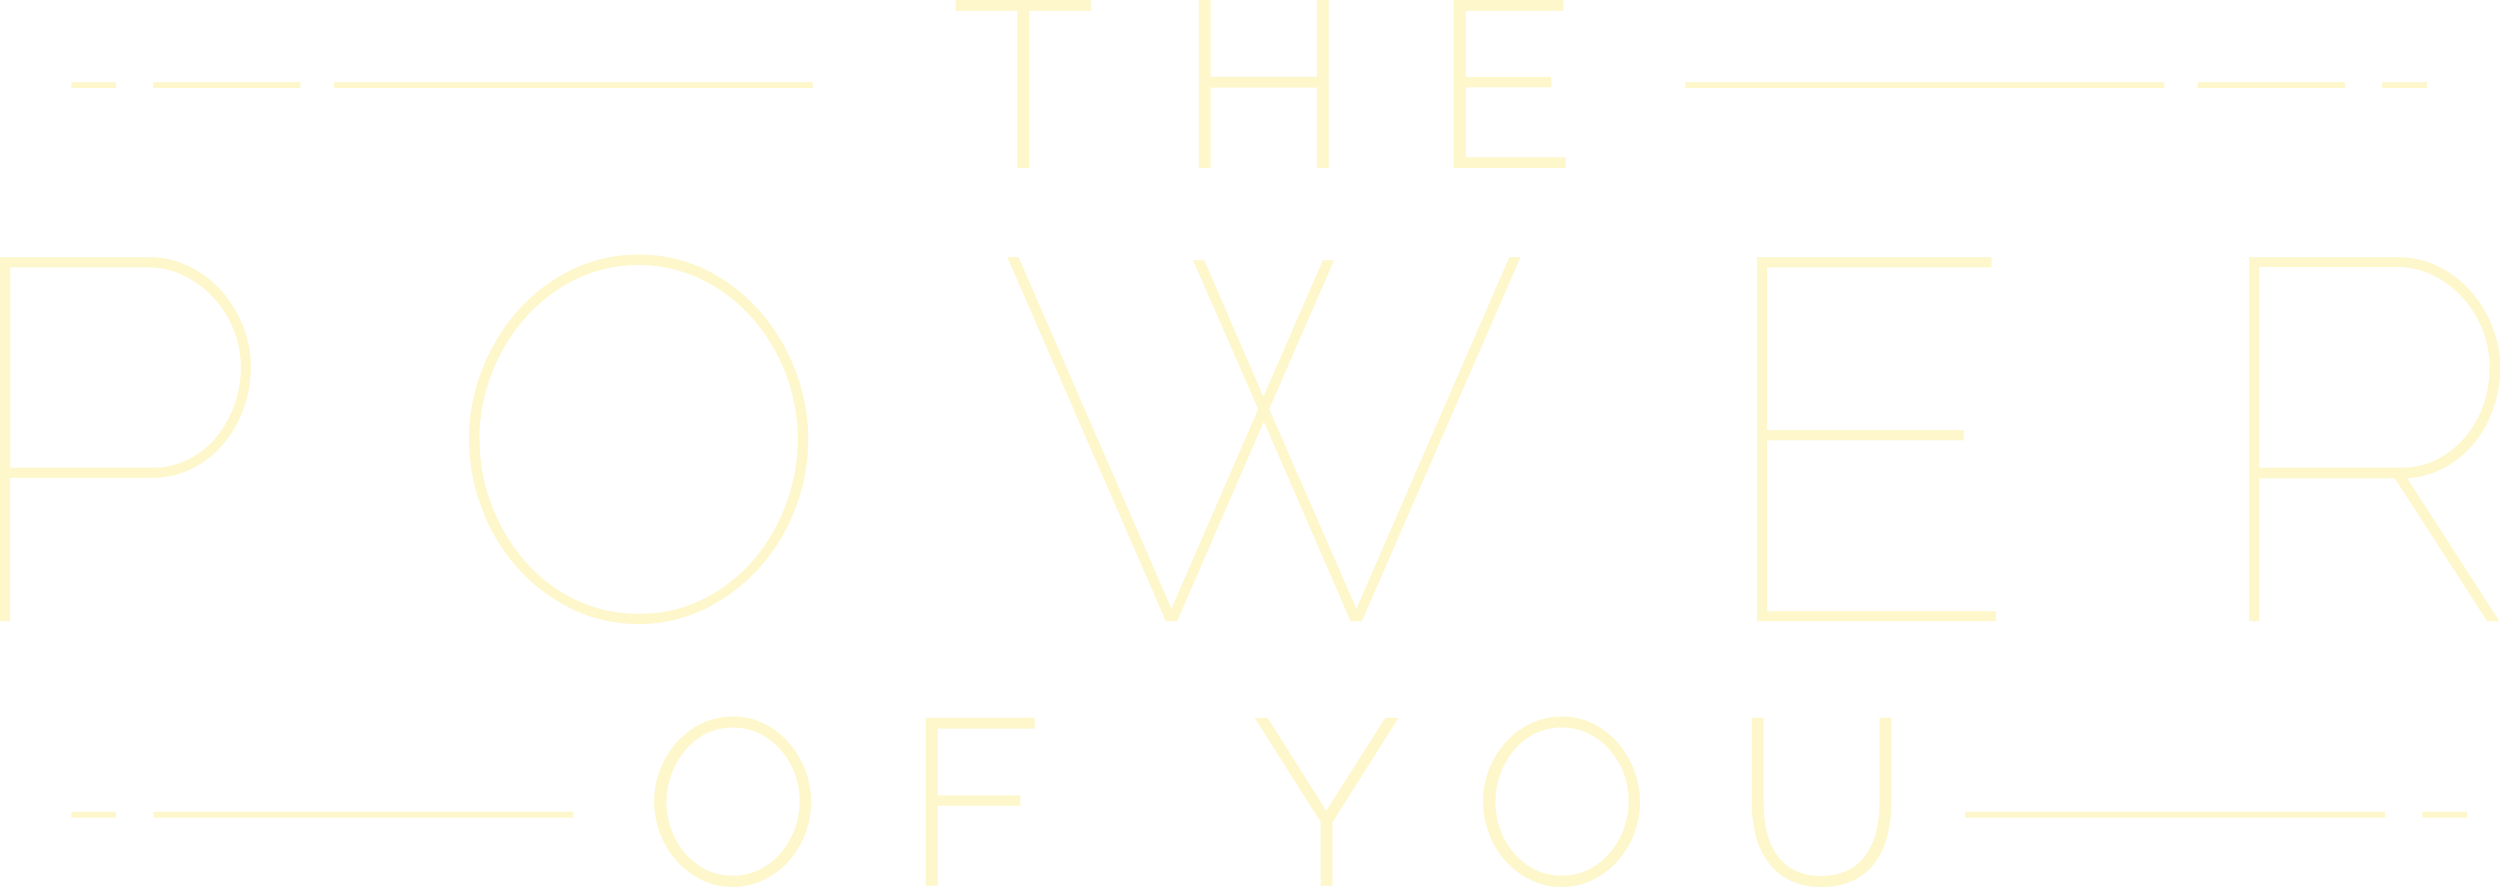
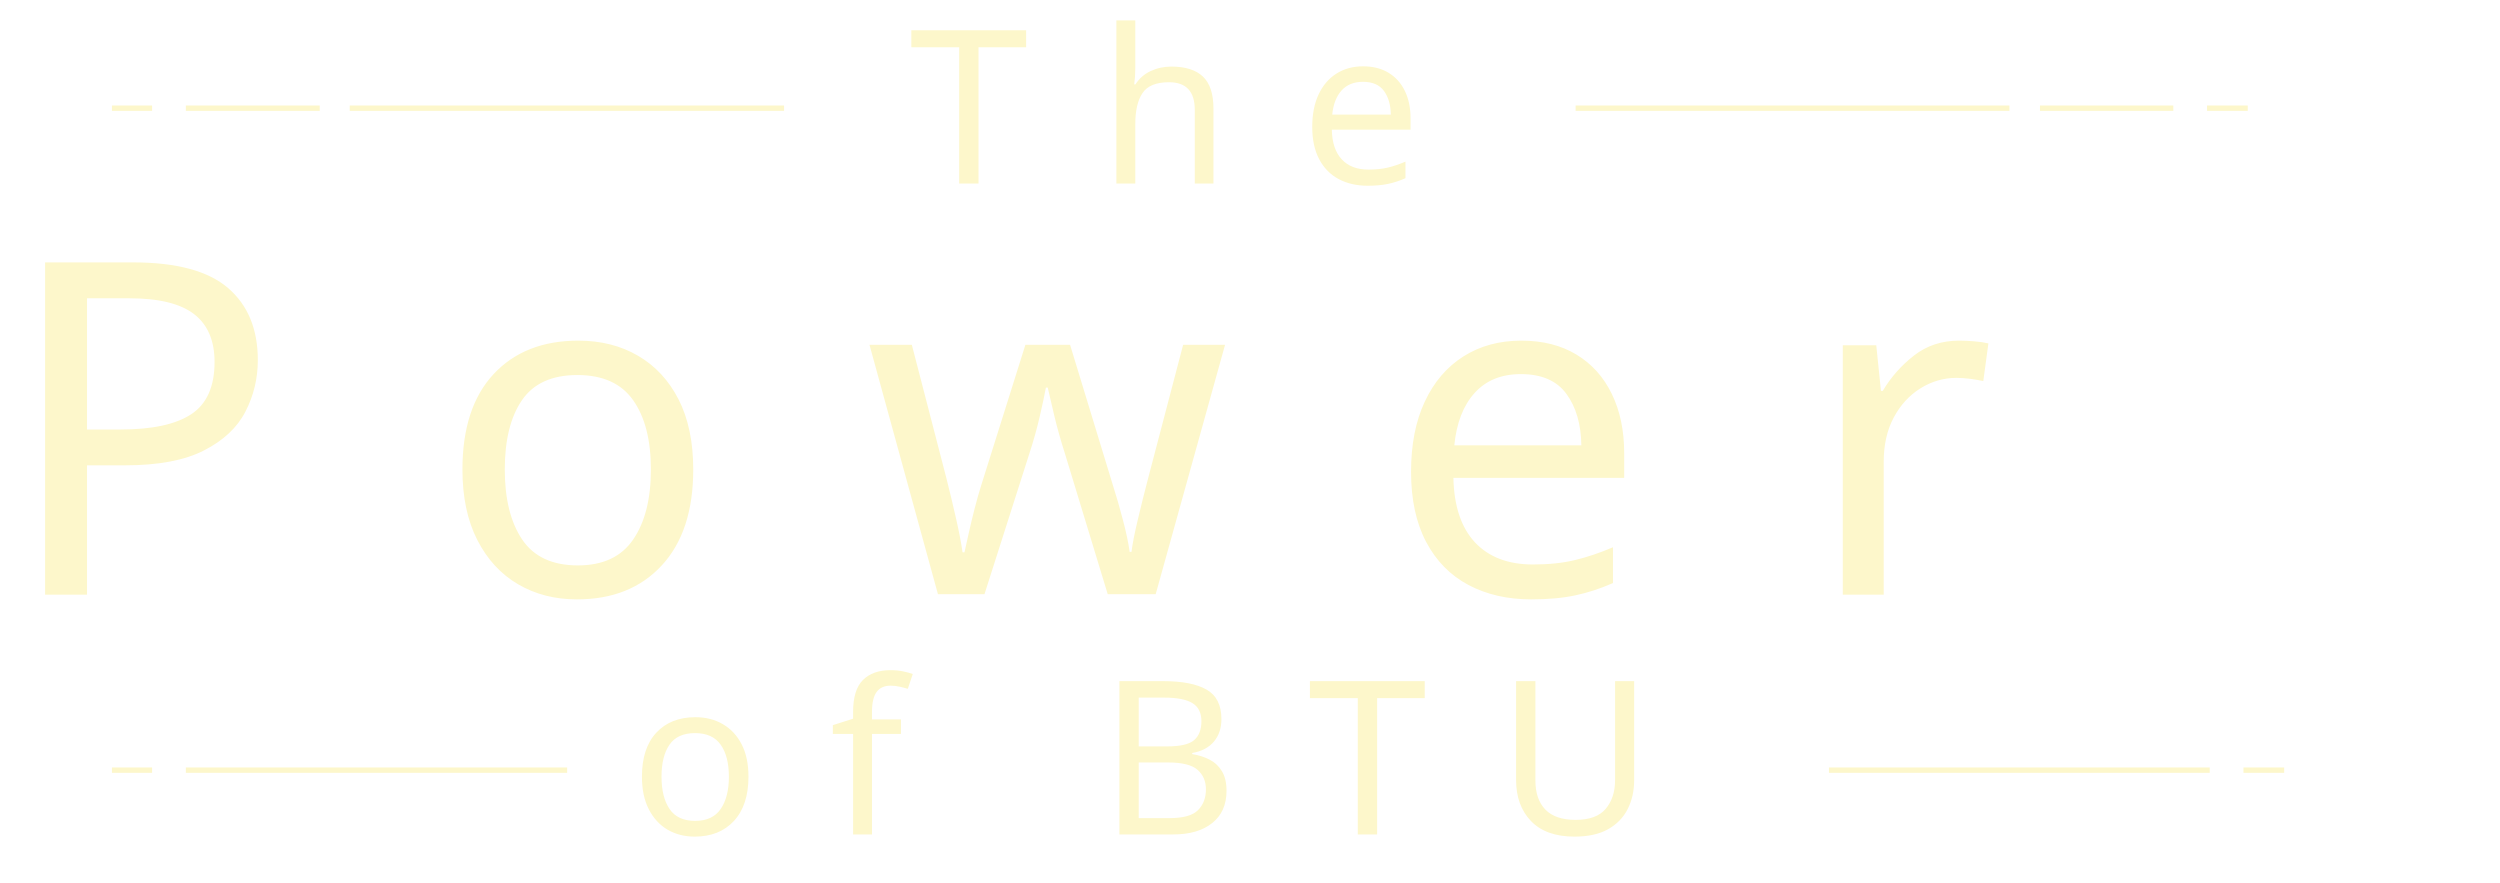
- <svg xmlns="http://www.w3.org/2000/svg" data-name="Layer 1" width="423.32" height="150.19" viewBox="0 0 423.32 150.19">
-   <g data-name="&lt;Group&gt;">
-     <g data-name="&lt;Group&gt;" fill="#fdf7cb">
-       <path d="M0 105.19V43.54h25.11a15.33 15.33 0 0 1 7 1.61 17.76 17.76 0 0 1 5.52 4.26 20.34 20.34 0 0 1 3.61 6 18.65 18.65 0 0 1 1.24 6.78 20.7 20.7 0 0 1-1.22 7 19.18 19.18 0 0 1-3.43 6 17 17 0 0 1-5.3 4.17 14.86 14.86 0 0 1-6.82 1.56h-24v24.27H0zm1.74-26h24a13.37 13.37 0 0 0 6.3-1.48 14.48 14.48 0 0 0 4.74-3.91 18.49 18.49 0 0 0 3-5.47 18.89 18.89 0 0 0 1-6.17 17 17 0 0 0-1.22-6.34 17.78 17.78 0 0 0-3.34-5.33 16.89 16.89 0 0 0-5-3.78 13.43 13.43 0 0 0-6.08-1.43H1.73v34zM108.22 105.67a25.24 25.24 0 0 1-11.69-2.69 30.45 30.45 0 0 1-9.08-7 31.44 31.44 0 0 1-5.91-10 33.11 33.11 0 0 1-2.13-11.59 32.07 32.07 0 0 1 2.22-11.82 33 33 0 0 1 6.08-10 29.26 29.26 0 0 1 9.12-6.91 25.53 25.53 0 0 1 11.39-2.55 25 25 0 0 1 11.64 2.74 29.74 29.74 0 0 1 9.08 7.17 33.12 33.12 0 0 1 5.86 10 32.67 32.67 0 0 1-6.25 33.17 29.74 29.74 0 0 1-9.08 6.86 25.25 25.25 0 0 1-11.25 2.62zm-27-31.28a30.77 30.77 0 0 0 2 11.08 31.62 31.62 0 0 0 5.6 9.47 26.62 26.62 0 0 0 8.52 6.56 24.29 24.29 0 0 0 10.88 2.43 23.72 23.72 0 0 0 11-2.56 27.34 27.34 0 0 0 8.52-6.73 31.4 31.4 0 0 0 5.41-9.45 31.12 31.12 0 0 0-5.78-31.32 27.84 27.84 0 0 0-8.56-6.56 24.67 24.67 0 0 0-21.64.13 27.83 27.83 0 0 0-8.55 6.75 31.64 31.64 0 0 0-7.47 20.2zM202.01 44.06h1.91l10 23.11L224 44.06h1.91l-11 25.2 14.77 33.8 25.89-59.52h1.91l-26.88 61.65h-1.91l-14.68-33.8-14.69 33.8h-1.91l-26.85-61.65h1.91l25.89 59.52 14.68-33.8zM337.99 103.49v1.7H297.5V43.54h39.72v1.74h-38v27.54h33.3v1.74h-33.3v28.93h38.75zM380.83 105.19V43.54h25.11a15.33 15.33 0 0 1 7 1.61 17.76 17.76 0 0 1 5.52 4.26 20.32 20.32 0 0 1 3.61 6 18.66 18.66 0 0 1 1.3 6.82 21.06 21.06 0 0 1-1.15 6.86 18.86 18.86 0 0 1-3.21 5.87 16.89 16.89 0 0 1-5 4.17 15.41 15.41 0 0 1-6.39 1.87l15.6 24.19h-2.08l-15.64-24.2h-22.94v24.2h-1.74zm1.74-26h24a13.12 13.12 0 0 0 6.26-1.48 15.35 15.35 0 0 0 4.73-3.87 17.4 17.4 0 0 0 3-5.43 19.15 19.15 0 0 0 1-6.26 16.94 16.94 0 0 0-1.22-6.34 17.76 17.76 0 0 0-3.34-5.39 16.9 16.9 0 0 0-5-3.78 13.43 13.43 0 0 0-6.08-1.43h-23.36v34z" />
-     </g>
-     <g data-name="&lt;Group&gt;" fill="#fdf7cb">
-       <path d="M184.71 1.85h-10.43v26.62h-2V1.85h-10.46V0h22.89v1.85zM224.99 0v28.47h-2V14.84h-18v13.63h-2V0h2v13h18V0h2zM265.12 26.62v1.84h-19V0h18.6v1.85h-16.5v11.18h14.47v1.76h-14.47v11.83h16.9z" />
-     </g>
-     <g data-name="&lt;Group&gt;" fill="#fdf7cb">
-       <path d="M124.11 150.19a11.77 11.77 0 0 1-5.41-1.24 14 14 0 0 1-4.21-3.25 14.51 14.51 0 0 1-2.73-4.61 15.28 15.28 0 0 1-1-5.33 14.81 14.81 0 0 1 1-5.45 15.24 15.24 0 0 1 2.81-4.61 13.44 13.44 0 0 1 4.23-3.19 12 12 0 0 1 5.29-1.18 11.62 11.62 0 0 1 5.41 1.26 13.72 13.72 0 0 1 4.19 3.31 15.29 15.29 0 0 1 2.71 4.63 15.07 15.07 0 0 1-2.87 15.31 13.64 13.64 0 0 1-4.21 3.17 11.86 11.86 0 0 1-5.21 1.18zm-11.26-14.43a13.69 13.69 0 0 0 .82 4.71 12.72 12.72 0 0 0 2.33 4 11.52 11.52 0 0 0 3.57 2.79 9.94 9.94 0 0 0 4.55 1 9.83 9.83 0 0 0 4.63-1.08 11.52 11.52 0 0 0 3.55-2.87 13.17 13.17 0 0 0 2.29-4 13.51 13.51 0 0 0 0-9.28 13 13 0 0 0-2.35-4 11.51 11.51 0 0 0-3.57-2.79 10.41 10.41 0 0 0-9.16 0 11.23 11.23 0 0 0-3.59 2.95 13.75 13.75 0 0 0-3.07 8.57zM156.74 150v-28.47h18.48v1.84h-16.43v11.3h14v1.76h-14v13.55h-2zM214.63 121.53l9.94 15.75 10-15.75h2.25l-11.2 17.72v10.74h-2v-10.8l-11.18-17.64h2.25zM264.46 150.19a11.78 11.78 0 0 1-5.41-1.24 14 14 0 0 1-4.21-3.25 14.52 14.52 0 0 1-2.73-4.61 15.28 15.28 0 0 1-1-5.33 14.82 14.82 0 0 1 1-5.45 15.24 15.24 0 0 1 2.81-4.61 13.45 13.45 0 0 1 4.23-3.19 12 12 0 0 1 5.29-1.18 11.62 11.62 0 0 1 5.41 1.26 13.73 13.73 0 0 1 4.19 3.31 15.28 15.28 0 0 1 2.71 4.63 15.08 15.08 0 0 1-2.87 15.31 13.64 13.64 0 0 1-4.21 3.17 11.85 11.85 0 0 1-5.21 1.18zm-11.24-14.43a13.7 13.7 0 0 0 .82 4.71 12.74 12.74 0 0 0 2.33 4 11.52 11.52 0 0 0 3.57 2.79 9.94 9.94 0 0 0 4.55 1 9.83 9.83 0 0 0 4.63-1.08 11.51 11.51 0 0 0 3.55-2.87 13.15 13.15 0 0 0 2.29-4 13.51 13.51 0 0 0 0-9.28 13 13 0 0 0-2.35-4 11.51 11.51 0 0 0-3.57-2.79 10.41 10.41 0 0 0-9.16 0 11.24 11.24 0 0 0-3.66 2.95 13.74 13.74 0 0 0-3 8.57zM308.48 148.31a9.6 9.6 0 0 0 4.74-1.12 8.49 8.49 0 0 0 3-2.85 11.83 11.83 0 0 0 1.58-4 22.44 22.44 0 0 0 .46-4.53v-14.28h2v14.31a23.43 23.43 0 0 1-.62 5.45 13.14 13.14 0 0 1-2 4.59 10 10 0 0 1-3.67 3.15 12.06 12.06 0 0 1-5.45 1.16 11.86 11.86 0 0 1-5.65-1.22 10.15 10.15 0 0 1-3.67-3.25 13.23 13.23 0 0 1-2-4.59 23.92 23.92 0 0 1-.58-5.29v-14.31h2v14.31a22.84 22.84 0 0 0 .46 4.61 11.6 11.6 0 0 0 1.58 4 8.43 8.43 0 0 0 3 2.81 9.52 9.52 0 0 0 4.82 1.05z" />
-     </g>
-     <path data-name="&lt;Path&gt;" fill="none" stroke="#fdf7cb" stroke-miterlimit="10" d="M19.65 14.41h-7.57M50.88 14.41H25.96M137.63 14.41H56.56M19.65 137.95h-7.57M97.09 137.95H25.96M410.17 137.95h7.58M332.73 137.95h71.13M403.37 14.41h7.57M372.14 14.41h24.92M285.39 14.41h81.08" />
+ <svg xmlns="http://www.w3.org/2000/svg" version="1.1" id="Layer_1" x="0px" y="0px" viewBox="0 0 466.8 164.7" style="enable-background:new 0 0 466.8 164.7;" xml:space="preserve">
+   <style type="text/css">
+ 	.st0{fill:#FDF7CB;}
+ 	.st1{font-family:'Raleway-Thin';}
+ 	.st2{font-size:86.888px;}
+ 	.st3{letter-spacing:29;}
+ 	.st4{font-family:'Raleway-Light';}
+ 	.st5{font-size:40.088px;}
+ 	.st6{letter-spacing:13;}
+ 	.st7{fill:none;stroke:#FDF7CB;stroke-miterlimit:10;}
+ </style>
+   <g id="XMLID_484_">
+     <text id="XMLID_545_" transform="matrix(1 0 0 1 -2.441406e-04 111.0413)" class="st0 st1 st2 st3">Power</text>
+     <text id="XMLID_1592_" transform="matrix(1 0 0 1 169.7546 34.2756)" class="st0 st4 st5 st6">The</text>
+     <text id="XMLID_544_" transform="matrix(1 0 0 1 117.6599 155.8059)" class="st0 st4 st5 st6">of BTU</text>
+     <line id="XMLID_543_" class="st7" x1="28.4" y1="20.2" x2="20.9" y2="20.2" />
+     <line id="XMLID_542_" class="st7" x1="59.7" y1="20.2" x2="34.7" y2="20.2" />
+     <line id="XMLID_541_" class="st7" x1="146.4" y1="20.2" x2="65.3" y2="20.2" />
+     <line id="XMLID_540_" class="st7" x1="28.4" y1="143.8" x2="20.9" y2="143.8" />
+     <line id="XMLID_535_" class="st7" x1="105.9" y1="143.8" x2="34.7" y2="143.8" />
+     <line id="XMLID_530_" class="st7" x1="418.9" y1="143.8" x2="426.5" y2="143.8" />
+     <line id="XMLID_500_" class="st7" x1="341.5" y1="143.8" x2="412.6" y2="143.8" />
+     <line id="XMLID_499_" class="st7" x1="412.1" y1="20.2" x2="419.7" y2="20.2" />
+     <line id="XMLID_498_" class="st7" x1="380.9" y1="20.2" x2="405.8" y2="20.2" />
+     <line id="XMLID_486_" class="st7" x1="294.2" y1="20.2" x2="375.2" y2="20.2" />
  </g>
</svg>
